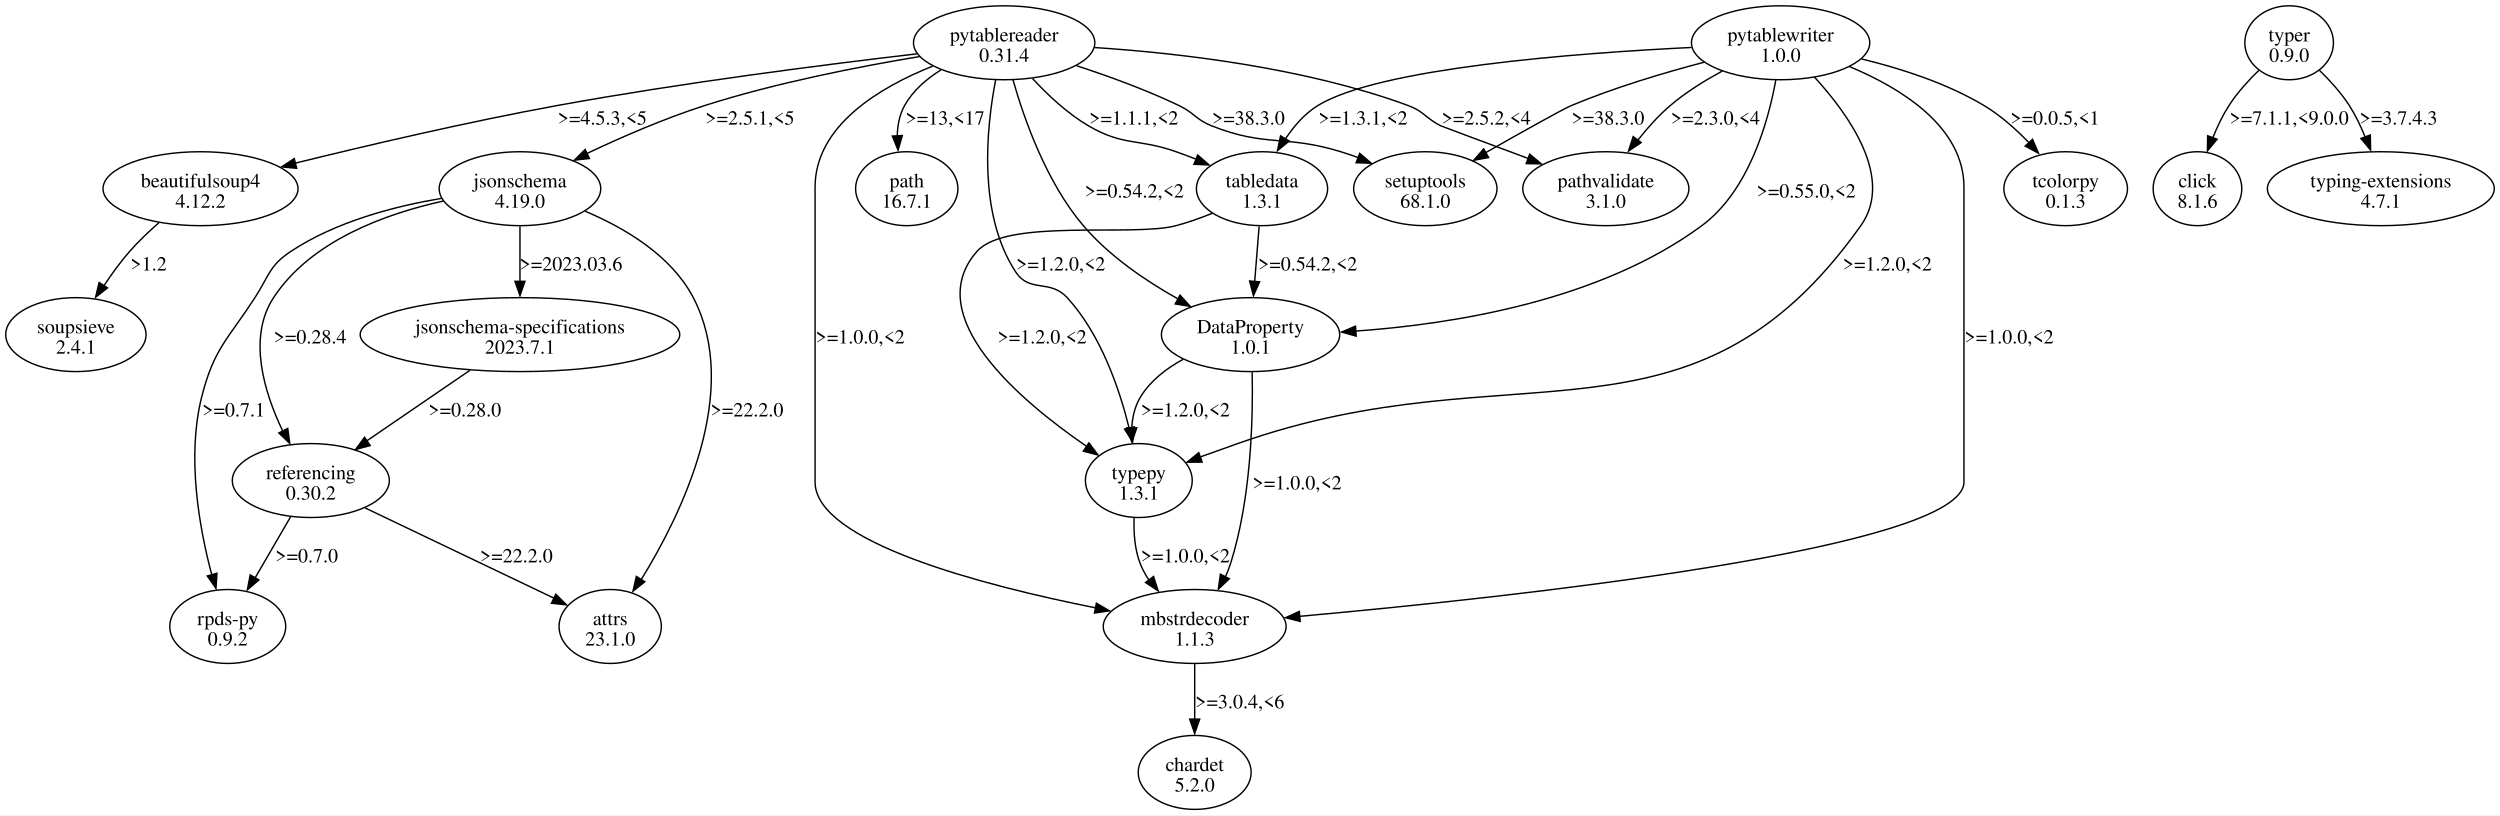
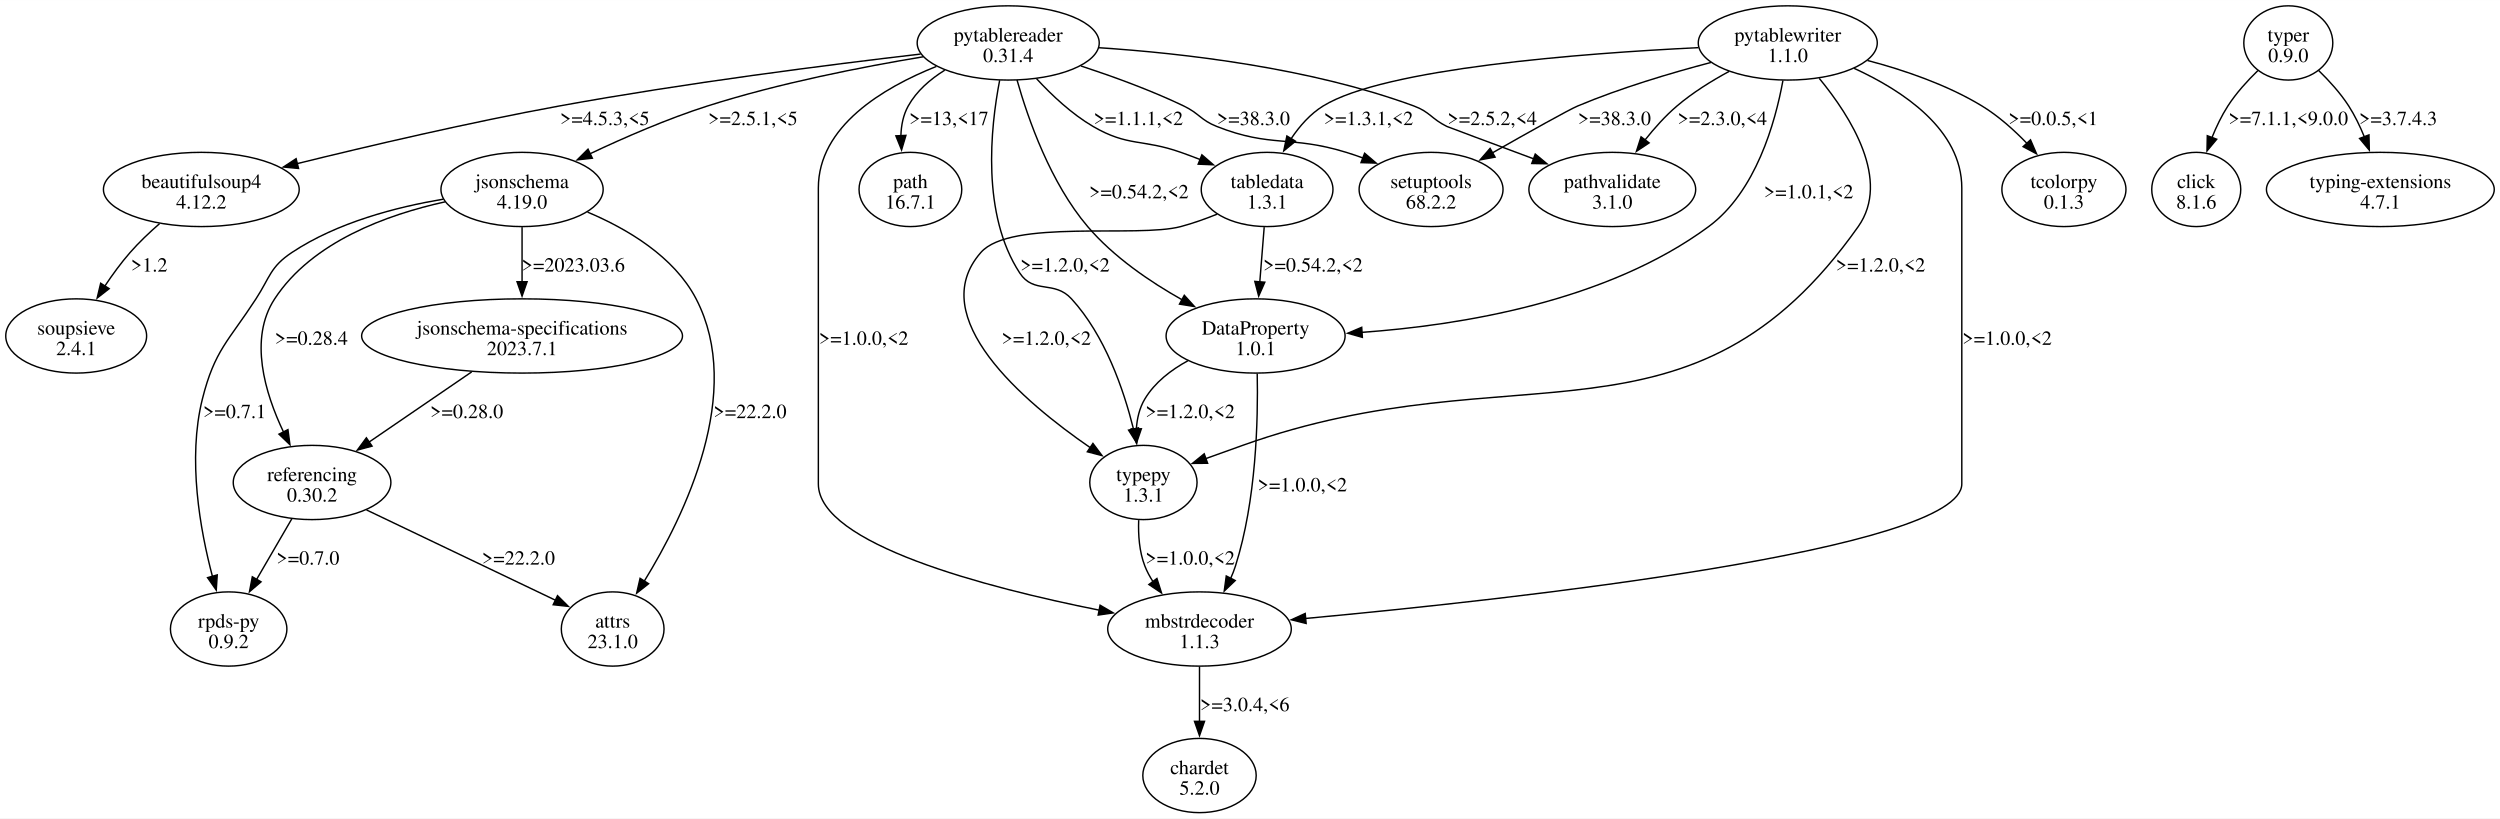
- <svg xmlns="http://www.w3.org/2000/svg" width="1745pt" height="569pt" viewBox="0.00 0.00 1745.16 568.96">
+ <svg xmlns="http://www.w3.org/2000/svg" width="1738pt" height="569pt" viewBox="0.00 0.00 1738.16 568.96">
  <g id="graph0" class="graph" transform="scale(1 1) rotate(0) translate(4 564.96)">
-     <polygon fill="white" stroke="none" points="-4,4 -4,-564.96 1741.16,-564.96 1741.16,4 -4,4" />
+     <polygon fill="white" stroke="none" points="-4,4 -4,-564.96 1734.16,-564.96 1734.16,4 -4,4" />
    <g id="node1" class="node">
      <ellipse fill="none" stroke="black" cx="696.97" cy="-535.15" rx="63.29" ry="25.81" />
      <text text-anchor="middle" x="696.97" y="-536.1" font-family="Times,serif" font-size="14.00">pytablereader</text>
      <text text-anchor="middle" x="696.97" y="-521.85" font-family="Times,serif" font-size="14.00">0.31.4</text>
    </g>
    <g id="node2" class="node">
      <ellipse fill="none" stroke="black" cx="990.97" cy="-433.28" rx="50.03" ry="25.81" />
      <text text-anchor="middle" x="990.97" y="-434.23" font-family="Times,serif" font-size="14.00">setuptools</text>
-       <text text-anchor="middle" x="990.97" y="-419.98" font-family="Times,serif" font-size="14.00">68.1.0</text>
+       <text text-anchor="middle" x="990.97" y="-419.98" font-family="Times,serif" font-size="14.00">68.2.2</text>
    </g>
    <g id="edge1" class="edge">
-       <path fill="none" stroke="black" d="M747.52,-519.15C769.87,-511.83 796.19,-502.24 818.97,-491.34 829.82,-486.16 830.78,-481.51 841.97,-477.09 879.91,-462.11 892.97,-471.06 931.97,-459.09 935.98,-457.86 940.08,-456.46 944.18,-454.95" />
-       <polygon fill="black" stroke="black" points="945.18,-457.93 953.25,-451.06 942.66,-451.4 945.18,-457.93" />
+       <path fill="none" stroke="black" d="M747.52,-519.15C769.87,-511.83 796.19,-502.24 818.97,-491.34 829.82,-486.16 830.78,-481.51 841.97,-477.09 879.91,-462.11 892.97,-471.06 931.97,-459.09 935.86,-457.9 939.85,-456.54 943.83,-455.08" />
+       <polygon fill="black" stroke="black" points="944.77,-458.47 952.84,-451.6 942.25,-451.94 944.77,-458.47" />
      <text text-anchor="middle" x="867.47" y="-478.04" font-family="Times,serif" font-size="14.00">&gt;=38.3.0</text>
    </g>
    <g id="node3" class="node">
      <ellipse fill="none" stroke="black" cx="135.97" cy="-433.28" rx="68.06" ry="25.81" />
      <text text-anchor="middle" x="135.97" y="-434.23" font-family="Times,serif" font-size="14.00">beautifulsoup4</text>
      <text text-anchor="middle" x="135.97" y="-419.98" font-family="Times,serif" font-size="14.00">4.12.2</text>
    </g>
    <g id="edge2" class="edge">
-       <path fill="none" stroke="black" d="M636.03,-527.42C572.95,-520.06 471.69,-507.2 384.97,-491.34 322.58,-479.94 252.19,-463.47 202.21,-451.15" />
-       <polygon fill="black" stroke="black" points="203.1,-447.52 192.55,-448.51 201.41,-454.32 203.1,-447.52" />
+       <path fill="none" stroke="black" d="M636.03,-527.42C572.95,-520.06 471.69,-507.2 384.97,-491.34 322.71,-479.96 252.49,-463.54 202.52,-451.23" />
+       <polygon fill="black" stroke="black" points="203.57,-447.88 193.02,-448.88 201.88,-454.68 203.57,-447.88" />
      <text text-anchor="middle" x="416.47" y="-478.04" font-family="Times,serif" font-size="14.00">&gt;=4.5.3,&lt;5</text>
    </g>
    <g id="node4" class="node">
      <ellipse fill="none" stroke="black" cx="868.97" cy="-331.42" rx="62.23" ry="25.81" />
      <text text-anchor="middle" x="868.97" y="-332.37" font-family="Times,serif" font-size="14.00">DataProperty</text>
      <text text-anchor="middle" x="868.97" y="-318.12" font-family="Times,serif" font-size="14.00">1.0.1</text>
    </g>
    <g id="edge3" class="edge">
-       <path fill="none" stroke="black" d="M703.08,-509.44C710.83,-482.06 726.4,-437.8 752.22,-407.48 770.26,-386.28 795.79,-368.94 818.37,-356.28" />
-       <polygon fill="black" stroke="black" points="819.72,-358.99 826.84,-351.14 816.38,-352.83 819.72,-358.99" />
+       <path fill="none" stroke="black" d="M703.08,-509.44C710.83,-482.06 726.4,-437.8 752.22,-407.48 770.1,-386.47 795.33,-369.25 817.77,-356.62" />
+       <polygon fill="black" stroke="black" points="819.4,-359.71 826.51,-351.86 816.05,-353.56 819.4,-359.71" />
      <text text-anchor="middle" x="787.84" y="-427.11" font-family="Times,serif" font-size="14.00">&gt;=0.54.2,&lt;2</text>
    </g>
    <g id="node5" class="node">
      <ellipse fill="none" stroke="black" cx="358.97" cy="-433.28" rx="56.39" ry="25.81" />
      <text text-anchor="middle" x="358.97" y="-434.23" font-family="Times,serif" font-size="14.00">jsonschema</text>
      <text text-anchor="middle" x="358.97" y="-419.98" font-family="Times,serif" font-size="14.00">4.19.0</text>
    </g>
    <g id="edge4" class="edge">
-       <path fill="none" stroke="black" d="M638,-525.55C595.65,-518.53 537.54,-507.18 487.97,-491.34 459.88,-482.37 429.67,-469.21 405.56,-457.8" />
-       <polygon fill="black" stroke="black" points="407.49,-454.36 396.96,-453.19 404.46,-460.67 407.49,-454.36" />
+       <path fill="none" stroke="black" d="M638,-525.55C595.65,-518.53 537.54,-507.18 487.97,-491.34 460.13,-482.45 430.21,-469.45 406.2,-458.1" />
+       <polygon fill="black" stroke="black" points="407.85,-455.01 397.32,-453.85 404.83,-461.32 407.85,-455.01" />
      <text text-anchor="middle" x="519.47" y="-478.04" font-family="Times,serif" font-size="14.00">&gt;=2.5.1,&lt;5</text>
    </g>
    <g id="node6" class="node">
      <ellipse fill="none" stroke="black" cx="829.97" cy="-127.68" rx="63.82" ry="25.81" />
      <text text-anchor="middle" x="829.97" y="-128.63" font-family="Times,serif" font-size="14.00">mbstrdecoder</text>
      <text text-anchor="middle" x="829.97" y="-114.38" font-family="Times,serif" font-size="14.00">1.1.3</text>
    </g>
    <g id="edge5" class="edge">
-       <path fill="none" stroke="black" d="M647.06,-518.84C609.68,-503.91 564.97,-477.1 564.97,-434.28 564.97,-434.28 564.97,-434.28 564.97,-228.55 564.97,-186.61 682.64,-156.22 761.16,-140.61" />
-       <polygon fill="black" stroke="black" points="761.34,-143.94 770.48,-138.59 760,-137.07 761.34,-143.94" />
+       <path fill="none" stroke="black" d="M647.06,-518.84C609.68,-503.91 564.97,-477.1 564.97,-434.28 564.97,-434.28 564.97,-434.28 564.97,-228.55 564.97,-186.78 681.68,-156.47 760.2,-140.8" />
+       <polygon fill="black" stroke="black" points="760.85,-144.24 770,-138.88 759.51,-137.37 760.85,-144.24" />
      <text text-anchor="middle" x="596.47" y="-325.24" font-family="Times,serif" font-size="14.00">&gt;=1.0.0,&lt;2</text>
    </g>
    <g id="node7" class="node">
      <ellipse fill="none" stroke="black" cx="1116.97" cy="-433.28" rx="57.98" ry="25.81" />
      <text text-anchor="middle" x="1116.97" y="-434.23" font-family="Times,serif" font-size="14.00">pathvalidate</text>
      <text text-anchor="middle" x="1116.97" y="-419.98" font-family="Times,serif" font-size="14.00">3.1.0</text>
    </g>
    <g id="edge6" class="edge">
-       <path fill="none" stroke="black" d="M760.1,-531.82C818.47,-527.99 906.82,-517.9 978.97,-491.34 990.25,-487.19 991.17,-482.38 1001.97,-477.09 1002.76,-476.71 1033.28,-465.35 1062.68,-454.43" />
-       <polygon fill="black" stroke="black" points="1063.82,-457.37 1071.98,-450.6 1061.39,-450.8 1063.82,-457.37" />
+       <path fill="none" stroke="black" d="M760.1,-531.82C818.47,-527.99 906.82,-517.9 978.97,-491.34 990.25,-487.19 991.17,-482.38 1001.97,-477.09 1002.75,-476.71 1033.01,-465.45 1062.29,-454.57" />
+       <polygon fill="black" stroke="black" points="1063.41,-457.89 1071.56,-451.13 1060.97,-451.33 1063.41,-457.89" />
      <text text-anchor="middle" x="1033.47" y="-478.04" font-family="Times,serif" font-size="14.00">&gt;=2.5.2,&lt;4</text>
    </g>
    <g id="node8" class="node">
      <ellipse fill="none" stroke="black" cx="628.97" cy="-433.28" rx="35.71" ry="25.81" />
      <text text-anchor="middle" x="628.97" y="-434.23" font-family="Times,serif" font-size="14.00">path</text>
      <text text-anchor="middle" x="628.97" y="-419.98" font-family="Times,serif" font-size="14.00">16.7.1</text>
    </g>
    <g id="edge7" class="edge">
-       <path fill="none" stroke="black" d="M652.87,-516.22C642.75,-509.92 633.27,-501.74 627.47,-491.34 623.91,-484.97 622.52,-477.53 622.35,-470.18" />
-       <polygon fill="black" stroke="black" points="625.9,-470.39 622.91,-460.22 618.9,-470.03 625.9,-470.39" />
+       <path fill="none" stroke="black" d="M652.87,-516.22C642.75,-509.92 633.27,-501.74 627.47,-491.34 623.99,-485.12 622.59,-477.88 622.36,-470.7" />
+       <polygon fill="black" stroke="black" points="625.86,-470.89 622.83,-460.73 618.87,-470.56 625.86,-470.89" />
      <text text-anchor="middle" x="655.72" y="-478.04" font-family="Times,serif" font-size="14.00">&gt;=13,&lt;17</text>
    </g>
    <g id="node9" class="node">
      <ellipse fill="none" stroke="black" cx="876.97" cy="-433.28" rx="45.79" ry="25.81" />
      <text text-anchor="middle" x="876.97" y="-434.23" font-family="Times,serif" font-size="14.00">tabledata</text>
      <text text-anchor="middle" x="876.97" y="-419.98" font-family="Times,serif" font-size="14.00">1.3.1</text>
    </g>
    <g id="edge8" class="edge">
-       <path fill="none" stroke="black" d="M716.72,-510.24C727.31,-498.78 741.19,-485.71 755.97,-477.09 780.39,-462.86 790.31,-468.51 816.97,-459.09 821.51,-457.49 826.22,-455.73 830.9,-453.9" />
-       <polygon fill="black" stroke="black" points="832.04,-456.82 840.03,-449.86 829.45,-450.32 832.04,-456.82" />
+       <path fill="none" stroke="black" d="M716.72,-510.24C727.31,-498.78 741.19,-485.71 755.97,-477.09 780.39,-462.86 790.31,-468.51 816.97,-459.09 821.39,-457.53 825.96,-455.82 830.52,-454.05" />
+       <polygon fill="black" stroke="black" points="831.63,-457.37 839.63,-450.42 829.04,-450.87 831.63,-457.37" />
      <text text-anchor="middle" x="787.47" y="-478.04" font-family="Times,serif" font-size="14.00">&gt;=1.1.1,&lt;2</text>
    </g>
    <g id="node10" class="node">
      <ellipse fill="none" stroke="black" cx="790.97" cy="-229.55" rx="37.3" ry="25.81" />
      <text text-anchor="middle" x="790.97" y="-230.5" font-family="Times,serif" font-size="14.00">typepy</text>
      <text text-anchor="middle" x="790.97" y="-216.25" font-family="Times,serif" font-size="14.00">1.3.1</text>
    </g>
    <g id="edge9" class="edge">
-       <path fill="none" stroke="black" d="M691.03,-509.22C684.56,-475.78 678.37,-415.93 704.97,-375.23 714.75,-360.25 728.88,-370.42 740.97,-357.23 764.44,-331.6 777.44,-293.64 784.26,-265.95" />
-       <polygon fill="black" stroke="black" points="787.83,-267.06 786.66,-256.53 781,-265.49 787.83,-267.06" />
+       <path fill="none" stroke="black" d="M691.03,-509.22C684.56,-475.78 678.37,-415.93 704.97,-375.23 714.75,-360.25 728.88,-370.42 740.97,-357.23 764.23,-331.82 777.21,-294.31 784.08,-266.69" />
+       <polygon fill="black" stroke="black" points="787.47,-267.53 786.32,-257 780.65,-265.96 787.47,-267.53" />
      <text text-anchor="middle" x="736.47" y="-376.18" font-family="Times,serif" font-size="14.00">&gt;=1.2.0,&lt;2</text>
    </g>
    <g id="node16" class="node">
      <ellipse fill="none" stroke="black" cx="48.97" cy="-331.42" rx="48.97" ry="25.81" />
      <text text-anchor="middle" x="48.97" y="-332.37" font-family="Times,serif" font-size="14.00">soupsieve</text>
      <text text-anchor="middle" x="48.97" y="-318.12" font-family="Times,serif" font-size="14.00">2.4.1</text>
    </g>
    <g id="edge23" class="edge">
-       <path fill="none" stroke="black" d="M106.96,-409.55C99.89,-403.39 92.61,-396.48 86.47,-389.48 80.12,-382.23 74.03,-373.84 68.67,-365.76" />
-       <polygon fill="black" stroke="black" points="71.08,-364.04 62.73,-357.51 65.18,-367.82 71.08,-364.04" />
+       <path fill="none" stroke="black" d="M106.96,-409.55C99.89,-403.39 92.61,-396.48 86.47,-389.48 80.19,-382.31 74.16,-374.03 68.84,-366.03" />
+       <polygon fill="black" stroke="black" points="71.9,-364.31 63.55,-357.78 66,-368.09 71.9,-364.31" />
      <text text-anchor="middle" x="99.72" y="-376.18" font-family="Times,serif" font-size="14.00">&gt;1.2</text>
    </g>
    <g id="edge14" class="edge">
-       <path fill="none" stroke="black" d="M870.1,-305.25C870.78,-273.35 869.46,-217.02 854.97,-171.49 853.98,-168.39 852.74,-165.27 851.34,-162.21" />
-       <polygon fill="black" stroke="black" points="854.15,-161.01 846.47,-153.71 847.92,-164.2 854.15,-161.01" />
+       <path fill="none" stroke="black" d="M870.1,-305.25C870.78,-273.35 869.46,-217.02 854.97,-171.49 854.04,-168.59 852.9,-165.67 851.61,-162.8" />
+       <polygon fill="black" stroke="black" points="854.81,-161.38 847.15,-154.06 848.58,-164.56 854.81,-161.38" />
      <text text-anchor="middle" x="901.47" y="-223.37" font-family="Times,serif" font-size="14.00">&gt;=1.0.0,&lt;2</text>
    </g>
    <g id="edge15" class="edge">
-       <path fill="none" stroke="black" d="M821.96,-314.22C810.16,-307.81 798.89,-299.15 791.97,-287.61 788.13,-281.21 786.46,-273.65 786.02,-266.15" />
-       <polygon fill="black" stroke="black" points="789.53,-266.4 786.14,-256.37 782.53,-266.33 789.53,-266.4" />
+       <path fill="none" stroke="black" d="M821.96,-314.22C810.16,-307.81 798.89,-299.15 791.97,-287.61 788.22,-281.36 786.54,-274 786.05,-266.68" />
+       <polygon fill="black" stroke="black" points="789.55,-266.91 786.13,-256.88 782.55,-266.85 789.55,-266.91" />
      <text text-anchor="middle" x="823.47" y="-274.31" font-family="Times,serif" font-size="14.00">&gt;=1.2.0,&lt;2</text>
    </g>
    <g id="node12" class="node">
      <ellipse fill="none" stroke="black" cx="421.97" cy="-127.68" rx="35.71" ry="25.81" />
      <text text-anchor="middle" x="421.97" y="-128.63" font-family="Times,serif" font-size="14.00">attrs</text>
      <text text-anchor="middle" x="421.97" y="-114.38" font-family="Times,serif" font-size="14.00">23.1.0</text>
    </g>
    <g id="edge16" class="edge">
-       <path fill="none" stroke="black" d="M404.49,-417.54C432,-405.94 464.62,-386.72 479.97,-357.23 513.83,-292.13 471.84,-206.14 443.61,-160.43" />
-       <polygon fill="black" stroke="black" points="446.14,-158.89 437.83,-152.31 440.23,-162.63 446.14,-158.89" />
+       <path fill="none" stroke="black" d="M404.49,-417.54C432,-405.94 464.62,-386.72 479.97,-357.23 513.69,-292.4 472.19,-206.86 443.97,-161.01" />
+       <polygon fill="black" stroke="black" points="446.95,-159.17 438.64,-152.59 441.03,-162.92 446.95,-159.17" />
      <text text-anchor="middle" x="517.47" y="-274.31" font-family="Times,serif" font-size="14.00">&gt;=22.2.0</text>
    </g>
    <g id="node13" class="node">
      <ellipse fill="none" stroke="black" cx="358.97" cy="-331.42" rx="111.55" ry="25.81" />
      <text text-anchor="middle" x="358.97" y="-332.37" font-family="Times,serif" font-size="14.00">jsonschema-specifications</text>
      <text text-anchor="middle" x="358.97" y="-318.12" font-family="Times,serif" font-size="14.00">2023.7.1</text>
    </g>
    <g id="edge17" class="edge">
-       <path fill="none" stroke="black" d="M358.97,-407.08C358.97,-395.37 358.97,-381.24 358.97,-368.43" />
-       <polygon fill="black" stroke="black" points="362.47,-368.61 358.97,-358.61 355.47,-368.61 362.47,-368.61" />
+       <path fill="none" stroke="black" d="M358.97,-407.08C358.97,-395.49 358.97,-381.52 358.97,-368.82" />
+       <polygon fill="black" stroke="black" points="362.47,-369.12 358.97,-359.12 355.47,-369.12 362.47,-369.12" />
      <text text-anchor="middle" x="394.59" y="-376.18" font-family="Times,serif" font-size="14.00">&gt;=2023.03.6</text>
    </g>
    <g id="node14" class="node">
      <ellipse fill="none" stroke="black" cx="212.97" cy="-229.55" rx="54.8" ry="25.81" />
      <text text-anchor="middle" x="212.97" y="-230.5" font-family="Times,serif" font-size="14.00">referencing</text>
      <text text-anchor="middle" x="212.97" y="-216.25" font-family="Times,serif" font-size="14.00">0.30.2</text>
    </g>
    <g id="edge18" class="edge">
-       <path fill="none" stroke="black" d="M305.42,-424.66C265.3,-415.84 213.02,-397.02 186.97,-357.23 168.68,-329.29 180.42,-291.05 193.46,-263.92" />
-       <polygon fill="black" stroke="black" points="196.86,-265.96 198.28,-255.46 190.62,-262.78 196.86,-265.96" />
+       <path fill="none" stroke="black" d="M305.42,-424.66C265.3,-415.84 213.02,-397.02 186.97,-357.23 168.84,-329.53 180.21,-291.72 193.12,-264.63" />
+       <polygon fill="black" stroke="black" points="196.19,-266.31 197.59,-255.81 189.95,-263.15 196.19,-266.31" />
      <text text-anchor="middle" x="212.47" y="-325.24" font-family="Times,serif" font-size="14.00">&gt;=0.28.4</text>
    </g>
    <g id="node15" class="node">
      <ellipse fill="none" stroke="black" cx="154.97" cy="-127.68" rx="40.48" ry="25.81" />
      <text text-anchor="middle" x="154.97" y="-128.63" font-family="Times,serif" font-size="14.00">rpds-py</text>
      <text text-anchor="middle" x="154.97" y="-114.38" font-family="Times,serif" font-size="14.00">0.9.2</text>
    </g>
    <g id="edge19" class="edge">
-       <path fill="none" stroke="black" d="M304.22,-426.54C271.5,-421.04 230.34,-410.32 198.97,-389.48 183.86,-379.44 183.84,-372.44 173.97,-357.23 154.87,-327.78 145.25,-321.65 136.72,-287.61 126.22,-245.73 135.2,-196.12 143.87,-163.6" />
-       <polygon fill="black" stroke="black" points="147.44,-164.84 146.77,-154.27 140.7,-162.95 147.44,-164.84" />
+       <path fill="none" stroke="black" d="M304.22,-426.54C271.5,-421.04 230.34,-410.32 198.97,-389.48 183.86,-379.44 183.84,-372.44 173.97,-357.23 154.87,-327.78 145.25,-321.65 136.72,-287.61 126.27,-245.92 135.12,-196.55 143.76,-164.03" />
+       <polygon fill="black" stroke="black" points="147.04,-165.3 146.36,-154.72 140.3,-163.41 147.04,-165.3" />
      <text text-anchor="middle" x="159.09" y="-274.31" font-family="Times,serif" font-size="14.00">&gt;=0.7.1</text>
    </g>
    <g id="node11" class="node">
      <ellipse fill="none" stroke="black" cx="829.97" cy="-25.81" rx="39.42" ry="25.81" />
      <text text-anchor="middle" x="829.97" y="-26.76" font-family="Times,serif" font-size="14.00">chardet</text>
      <text text-anchor="middle" x="829.97" y="-12.51" font-family="Times,serif" font-size="14.00">5.2.0</text>
    </g>
    <g id="edge11" class="edge">
-       <path fill="none" stroke="black" d="M829.97,-101.48C829.97,-89.77 829.97,-75.63 829.97,-62.82" />
-       <polygon fill="black" stroke="black" points="833.47,-63 829.97,-53 826.47,-63 833.47,-63" />
+       <path fill="none" stroke="black" d="M829.97,-101.48C829.97,-89.89 829.97,-75.92 829.97,-63.21" />
+       <polygon fill="black" stroke="black" points="833.47,-63.52 829.97,-53.52 826.47,-63.52 833.47,-63.52" />
      <text text-anchor="middle" x="861.47" y="-70.57" font-family="Times,serif" font-size="14.00">&gt;=3.0.4,&lt;6</text>
    </g>
    <g id="edge12" class="edge">
-       <path fill="none" stroke="black" d="M874.95,-407.08C874.01,-395.37 872.88,-381.24 871.85,-368.43" />
-       <polygon fill="black" stroke="black" points="875.27,-368.3 870.99,-358.61 868.29,-368.86 875.27,-368.3" />
+       <path fill="none" stroke="black" d="M874.95,-407.08C874.02,-395.49 872.9,-381.52 871.88,-368.82" />
+       <polygon fill="black" stroke="black" points="875.39,-368.81 871.11,-359.12 868.42,-369.37 875.39,-368.81" />
      <text text-anchor="middle" x="908.84" y="-376.18" font-family="Times,serif" font-size="14.00">&gt;=0.54.2,&lt;2</text>
    </g>
    <g id="edge13" class="edge">
-       <path fill="none" stroke="black" d="M842.29,-416.14C834.12,-412.85 825.35,-409.71 816.97,-407.48 786.87,-399.45 698.53,-412.87 677.97,-389.48 638.26,-344.3 708.09,-285.28 754.54,-253.4" />
-       <polygon fill="black" stroke="black" points="756.13,-255.87 762.48,-247.39 752.23,-250.06 756.13,-255.87" />
+       <path fill="none" stroke="black" d="M842.29,-416.14C834.12,-412.85 825.35,-409.71 816.97,-407.48 786.87,-399.45 698.53,-412.87 677.97,-389.48 638.43,-344.49 707.51,-285.78 753.96,-253.8" />
+       <polygon fill="black" stroke="black" points="755.88,-256.72 762.22,-248.24 751.97,-250.91 755.88,-256.72" />
      <text text-anchor="middle" x="723.47" y="-325.24" font-family="Times,serif" font-size="14.00">&gt;=1.2.0,&lt;2</text>
    </g>
    <g id="edge10" class="edge">
-       <path fill="none" stroke="black" d="M787.69,-203.38C787.3,-193.17 788.08,-181.46 791.97,-171.49 793.51,-167.54 795.59,-163.72 797.99,-160.09" />
-       <polygon fill="black" stroke="black" points="801.24,-162.6 804.48,-152.51 795.66,-158.37 801.24,-162.6" />
+       <path fill="none" stroke="black" d="M787.69,-203.38C787.3,-193.17 788.08,-181.46 791.97,-171.49 793.42,-167.76 795.35,-164.15 797.58,-160.71" />
+       <polygon fill="black" stroke="black" points="800.37,-162.82 803.58,-152.72 794.77,-158.62 800.37,-162.82" />
      <text text-anchor="middle" x="823.47" y="-172.44" font-family="Times,serif" font-size="14.00">&gt;=1.0.0,&lt;2</text>
    </g>
    <g id="edge22" class="edge">
-       <path fill="none" stroke="black" d="M324,-306.49C302.35,-291.69 274.5,-272.64 252.12,-257.33" />
-       <polygon fill="black" stroke="black" points="254.43,-253.99 244.2,-251.23 250.48,-259.77 254.43,-253.99" />
+       <path fill="none" stroke="black" d="M324,-306.49C302.44,-291.75 274.75,-272.81 252.42,-257.53" />
+       <polygon fill="black" stroke="black" points="254.68,-254.84 244.45,-252.08 250.73,-260.62 254.68,-254.84" />
      <text text-anchor="middle" x="320.47" y="-274.31" font-family="Times,serif" font-size="14.00">&gt;=0.28.0</text>
    </g>
    <g id="edge20" class="edge">
-       <path fill="none" stroke="black" d="M250.82,-210.46C288.18,-192.61 345.05,-165.43 382.85,-147.37" />
-       <polygon fill="black" stroke="black" points="383.98,-150.23 391.5,-142.76 380.96,-143.91 383.98,-150.23" />
+       <path fill="none" stroke="black" d="M250.82,-210.46C288.02,-192.68 344.57,-165.66 382.36,-147.6" />
+       <polygon fill="black" stroke="black" points="383.62,-150.88 391.13,-143.41 380.6,-144.57 383.62,-150.88" />
      <text text-anchor="middle" x="356.47" y="-172.44" font-family="Times,serif" font-size="14.00">&gt;=22.2.0</text>
    </g>
    <g id="edge21" class="edge">
-       <path fill="none" stroke="black" d="M198.93,-204.37C191.46,-191.52 182.18,-175.53 174.07,-161.57" />
-       <polygon fill="black" stroke="black" points="176.73,-160.18 168.68,-153.29 170.67,-163.69 176.73,-160.18" />
+       <path fill="none" stroke="black" d="M198.93,-204.37C191.54,-191.64 182.36,-175.84 174.3,-161.97" />
+       <polygon fill="black" stroke="black" points="177.49,-160.48 169.44,-153.6 171.43,-164 177.49,-160.48" />
      <text text-anchor="middle" x="210.09" y="-172.44" font-family="Times,serif" font-size="14.00">&gt;=0.7.0</text>
    </g>
    <g id="node17" class="node">
      <ellipse fill="none" stroke="black" cx="1238.97" cy="-535.15" rx="62.23" ry="25.81" />
      <text text-anchor="middle" x="1238.97" y="-536.1" font-family="Times,serif" font-size="14.00">pytablewriter</text>
-       <text text-anchor="middle" x="1238.97" y="-521.85" font-family="Times,serif" font-size="14.00">1.0.0</text>
+       <text text-anchor="middle" x="1238.97" y="-521.85" font-family="Times,serif" font-size="14.00">1.1.0</text>
    </g>
    <g id="edge24" class="edge">
-       <path fill="none" stroke="black" d="M1185.6,-521.59C1157.51,-514.21 1122.8,-503.87 1092.97,-491.34 1086.62,-488.68 1058.36,-472.81 1033.18,-458.49" />
-       <polygon fill="black" stroke="black" points="1035.16,-455.02 1024.74,-453.1 1031.69,-461.1 1035.16,-455.02" />
+       <path fill="none" stroke="black" d="M1185.6,-521.59C1157.51,-514.21 1122.8,-503.87 1092.97,-491.34 1086.65,-488.69 1058.6,-472.95 1033.52,-458.68" />
+       <polygon fill="black" stroke="black" points="1035.48,-455.76 1025.06,-453.85 1032.01,-461.85 1035.48,-455.76" />
      <text text-anchor="middle" x="1118.47" y="-478.04" font-family="Times,serif" font-size="14.00">&gt;=38.3.0</text>
    </g>
    <g id="edge25" class="edge">
-       <path fill="none" stroke="black" d="M1235.62,-509.07C1230.25,-479.61 1216.75,-431.69 1183.97,-407.48 1113.04,-355.08 1010.77,-338.71 942.19,-333.89" />
-       <polygon fill="black" stroke="black" points="942.69,-330.35 932.49,-333.22 942.24,-337.34 942.69,-330.35" />
-       <text text-anchor="middle" x="1256.84" y="-427.11" font-family="Times,serif" font-size="14.00">&gt;=0.55.0,&lt;2</text>
+       <path fill="none" stroke="black" d="M1235.62,-509.07C1230.25,-479.61 1216.75,-431.69 1183.97,-407.48 1113.18,-355.19 1011.19,-338.78 942.62,-333.92" />
+       <polygon fill="black" stroke="black" points="943.2,-330.45 933,-333.31 942.75,-337.44 943.2,-330.45" />
+       <text text-anchor="middle" x="1253.47" y="-427.11" font-family="Times,serif" font-size="14.00">&gt;=1.0.1,&lt;2</text>
    </g>
    <g id="edge26" class="edge">
-       <path fill="none" stroke="black" d="M1286.99,-518.56C1323.31,-503.4 1366.97,-476.42 1366.97,-434.28 1366.97,-434.28 1366.97,-434.28 1366.97,-228.55 1366.97,-181.91 1049.93,-147.98 903.05,-134.76" />
-       <polygon fill="black" stroke="black" points="903.63,-131.21 893.36,-133.81 903.01,-138.19 903.63,-131.21" />
-       <text text-anchor="middle" x="1398.47" y="-325.24" font-family="Times,serif" font-size="14.00">&gt;=1.0.0,&lt;2</text>
+       <path fill="none" stroke="black" d="M1285.06,-517.51C1319.25,-501.86 1359.97,-474.73 1359.97,-434.28 1359.97,-434.28 1359.97,-434.28 1359.97,-228.55 1359.97,-182.68 1049.47,-148.52 903.79,-135.02" />
+       <polygon fill="black" stroke="black" points="904.11,-131.53 893.83,-134.1 903.47,-138.5 904.11,-131.53" />
+       <text text-anchor="middle" x="1391.47" y="-325.24" font-family="Times,serif" font-size="14.00">&gt;=1.0.0,&lt;2</text>
    </g>
    <g id="edge27" class="edge">
-       <path fill="none" stroke="black" d="M1198.24,-515.4C1185.92,-508.74 1172.8,-500.56 1161.97,-491.34 1153.77,-484.36 1146.03,-475.7 1139.37,-467.24" />
-       <polygon fill="black" stroke="black" points="1141.65,-465.46 1132.83,-459.59 1136.06,-469.68 1141.65,-465.46" />
+       <path fill="none" stroke="black" d="M1198.24,-515.4C1185.92,-508.74 1172.8,-500.56 1161.97,-491.34 1153.85,-484.44 1146.2,-475.88 1139.58,-467.51" />
+       <polygon fill="black" stroke="black" points="1142.57,-465.66 1133.74,-459.79 1136.98,-469.88 1142.57,-465.66" />
      <text text-anchor="middle" x="1193.47" y="-478.04" font-family="Times,serif" font-size="14.00">&gt;=2.3.0,&lt;4</text>
    </g>
    <g id="edge28" class="edge">
-       <path fill="none" stroke="black" d="M1176.82,-531.88C1095.52,-527.91 958.43,-517.46 915.97,-491.34 906.79,-485.7 899.25,-476.99 893.33,-468.07" />
-       <polygon fill="black" stroke="black" points="895.91,-466.56 887.75,-459.81 889.91,-470.18 895.91,-466.56" />
+       <path fill="none" stroke="black" d="M1176.82,-531.88C1095.52,-527.91 958.43,-517.46 915.97,-491.34 906.98,-485.82 899.57,-477.36 893.71,-468.63" />
+       <polygon fill="black" stroke="black" points="896.71,-466.83 888.53,-460.1 890.73,-470.46 896.71,-466.83" />
      <text text-anchor="middle" x="947.47" y="-478.04" font-family="Times,serif" font-size="14.00">&gt;=1.3.1,&lt;2</text>
    </g>
    <g id="edge30" class="edge">
-       <path fill="none" stroke="black" d="M1262.56,-511.22C1286.92,-484.68 1318.35,-440.42 1294.97,-407.48 1176.43,-240.45 1053,-323.81 859.97,-255.36 851.52,-252.36 842.51,-249.14 833.87,-246.04" />
-       <polygon fill="black" stroke="black" points="835.18,-242.43 824.59,-242.34 832.81,-249.02 835.18,-242.43" />
-       <text text-anchor="middle" x="1313.47" y="-376.18" font-family="Times,serif" font-size="14.00">&gt;=1.2.0,&lt;2</text>
+       <path fill="none" stroke="black" d="M1260.85,-510.53C1282.91,-483.75 1310.68,-439.65 1287.97,-407.48 1171.55,-242.54 1050.06,-323.31 859.97,-255.36 851.62,-252.37 842.72,-249.18 834.17,-246.11" />
+       <polygon fill="black" stroke="black" points="835.62,-242.91 825.03,-242.82 833.25,-249.5 835.62,-242.91" />
+       <text text-anchor="middle" x="1303.47" y="-376.18" font-family="Times,serif" font-size="14.00">&gt;=1.2.0,&lt;2</text>
    </g>
    <g id="node18" class="node">
-       <ellipse fill="none" stroke="black" cx="1437.97" cy="-433.28" rx="43.13" ry="25.81" />
-       <text text-anchor="middle" x="1437.97" y="-434.23" font-family="Times,serif" font-size="14.00">tcolorpy</text>
-       <text text-anchor="middle" x="1437.97" y="-419.98" font-family="Times,serif" font-size="14.00">0.1.3</text>
+       <ellipse fill="none" stroke="black" cx="1430.97" cy="-433.28" rx="43.13" ry="25.81" />
+       <text text-anchor="middle" x="1430.97" y="-434.23" font-family="Times,serif" font-size="14.00">tcolorpy</text>
+       <text text-anchor="middle" x="1430.97" y="-419.98" font-family="Times,serif" font-size="14.00">0.1.3</text>
    </g>
    <g id="edge29" class="edge">
-       <path fill="none" stroke="black" d="M1295.54,-523.85C1322.69,-517.26 1354.9,-506.95 1380.97,-491.34 1392.61,-484.38 1403.6,-474.51 1412.77,-464.94" />
-       <polygon fill="black" stroke="black" points="1414.83,-467.77 1419.01,-458.04 1409.68,-463.04 1414.83,-467.77" />
-       <text text-anchor="middle" x="1430.47" y="-478.04" font-family="Times,serif" font-size="14.00">&gt;=0.0.5,&lt;1</text>
+       <path fill="none" stroke="black" d="M1294.4,-522.96C1319.86,-516.26 1349.7,-506.1 1373.97,-491.34 1385.44,-484.36 1396.32,-474.61 1405.43,-465.13" />
+       <polygon fill="black" stroke="black" points="1407.74,-467.79 1411.94,-458.07 1402.59,-463.05 1407.74,-467.79" />
+       <text text-anchor="middle" x="1423.47" y="-478.04" font-family="Times,serif" font-size="14.00">&gt;=0.0.5,&lt;1</text>
    </g>
    <g id="node19" class="node">
-       <ellipse fill="none" stroke="black" cx="1593.97" cy="-535.15" rx="30.94" ry="25.81" />
-       <text text-anchor="middle" x="1593.97" y="-536.1" font-family="Times,serif" font-size="14.00">typer</text>
-       <text text-anchor="middle" x="1593.97" y="-521.85" font-family="Times,serif" font-size="14.00">0.9.0</text>
+       <ellipse fill="none" stroke="black" cx="1586.97" cy="-535.15" rx="30.94" ry="25.81" />
+       <text text-anchor="middle" x="1586.97" y="-536.1" font-family="Times,serif" font-size="14.00">typer</text>
+       <text text-anchor="middle" x="1586.97" y="-521.85" font-family="Times,serif" font-size="14.00">0.9.0</text>
    </g>
    <g id="node20" class="node">
-       <ellipse fill="none" stroke="black" cx="1529.97" cy="-433.28" rx="30.94" ry="25.81" />
-       <text text-anchor="middle" x="1529.97" y="-434.23" font-family="Times,serif" font-size="14.00">click</text>
-       <text text-anchor="middle" x="1529.97" y="-419.98" font-family="Times,serif" font-size="14.00">8.1.6</text>
+       <ellipse fill="none" stroke="black" cx="1522.97" cy="-433.28" rx="30.94" ry="25.81" />
+       <text text-anchor="middle" x="1522.97" y="-434.23" font-family="Times,serif" font-size="14.00">click</text>
+       <text text-anchor="middle" x="1522.97" y="-419.98" font-family="Times,serif" font-size="14.00">8.1.6</text>
    </g>
    <g id="edge31" class="edge">
-       <path fill="none" stroke="black" d="M1572.9,-516.01C1565.55,-508.88 1557.72,-500.27 1551.97,-491.34 1547.54,-484.47 1543.79,-476.57 1540.7,-468.88" />
-       <polygon fill="black" stroke="black" points="1543.67,-467.81 1536.91,-459.64 1537.1,-470.24 1543.67,-467.81" />
-       <text text-anchor="middle" x="1593.97" y="-478.04" font-family="Times,serif" font-size="14.00">&gt;=7.1.1,&lt;9.0.0</text>
+       <path fill="none" stroke="black" d="M1565.9,-516.01C1558.55,-508.88 1550.72,-500.27 1544.97,-491.34 1540.64,-484.63 1536.96,-476.93 1533.91,-469.41" />
+       <polygon fill="black" stroke="black" points="1537.21,-468.21 1530.44,-460.06 1530.65,-470.66 1537.21,-468.21" />
+       <text text-anchor="middle" x="1586.97" y="-478.04" font-family="Times,serif" font-size="14.00">&gt;=7.1.1,&lt;9.0.0</text>
    </g>
    <g id="node21" class="node">
-       <ellipse fill="none" stroke="black" cx="1657.97" cy="-433.28" rx="79.2" ry="25.81" />
-       <text text-anchor="middle" x="1657.97" y="-434.23" font-family="Times,serif" font-size="14.00">typing-extensions</text>
-       <text text-anchor="middle" x="1657.97" y="-419.98" font-family="Times,serif" font-size="14.00">4.7.1</text>
+       <ellipse fill="none" stroke="black" cx="1650.97" cy="-433.28" rx="79.2" ry="25.81" />
+       <text text-anchor="middle" x="1650.97" y="-434.23" font-family="Times,serif" font-size="14.00">typing-extensions</text>
+       <text text-anchor="middle" x="1650.97" y="-419.98" font-family="Times,serif" font-size="14.00">4.7.1</text>
    </g>
    <g id="edge32" class="edge">
-       <path fill="none" stroke="black" d="M1615.04,-516.01C1622.38,-508.88 1630.22,-500.27 1635.97,-491.34 1640.31,-484.59 1644.01,-476.85 1647.06,-469.29" />
-       <polygon fill="black" stroke="black" points="1650.61,-470.8 1650.83,-460.21 1644.05,-468.35 1650.61,-470.8" />
-       <text text-anchor="middle" x="1670.34" y="-478.04" font-family="Times,serif" font-size="14.00">&gt;=3.7.4.3</text>
+       <path fill="none" stroke="black" d="M1608.04,-516.01C1615.38,-508.88 1623.22,-500.27 1628.97,-491.34 1633.21,-484.75 1636.84,-477.2 1639.86,-469.81" />
+       <polygon fill="black" stroke="black" points="1643.06,-471.22 1643.3,-460.63 1636.51,-468.76 1643.06,-471.22" />
+       <text text-anchor="middle" x="1663.34" y="-478.04" font-family="Times,serif" font-size="14.00">&gt;=3.7.4.3</text>
    </g>
  </g>
</svg>
